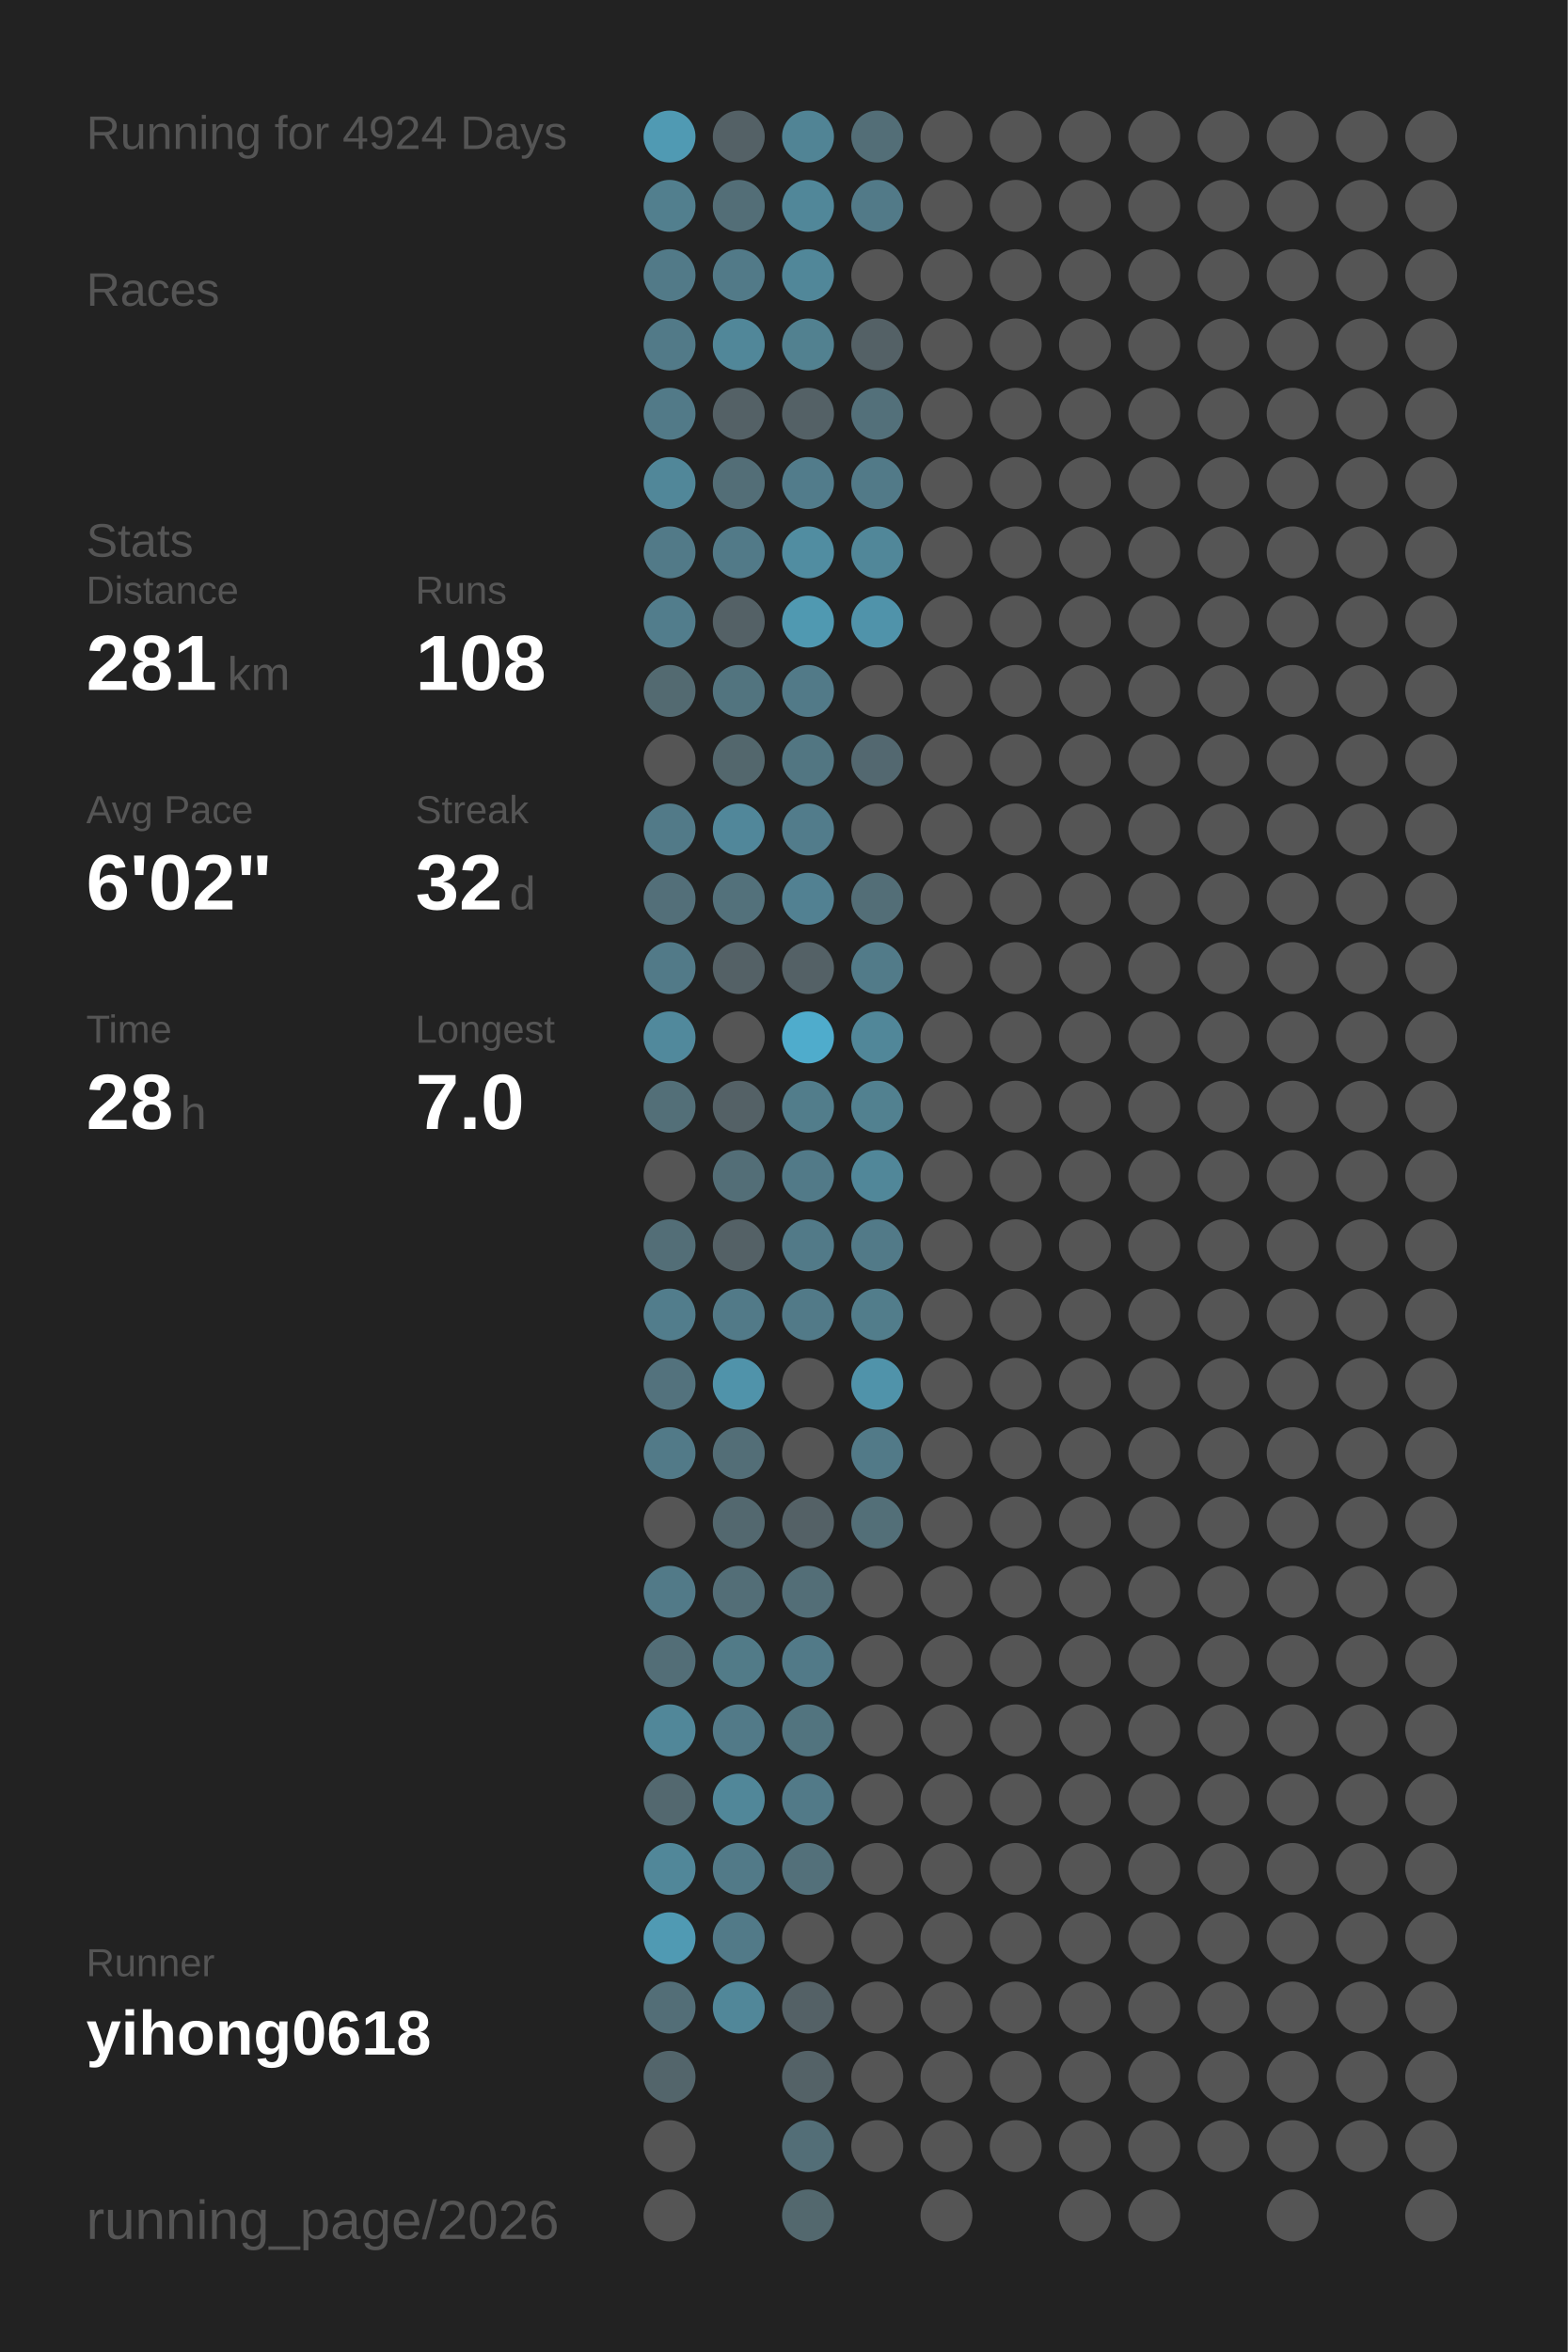
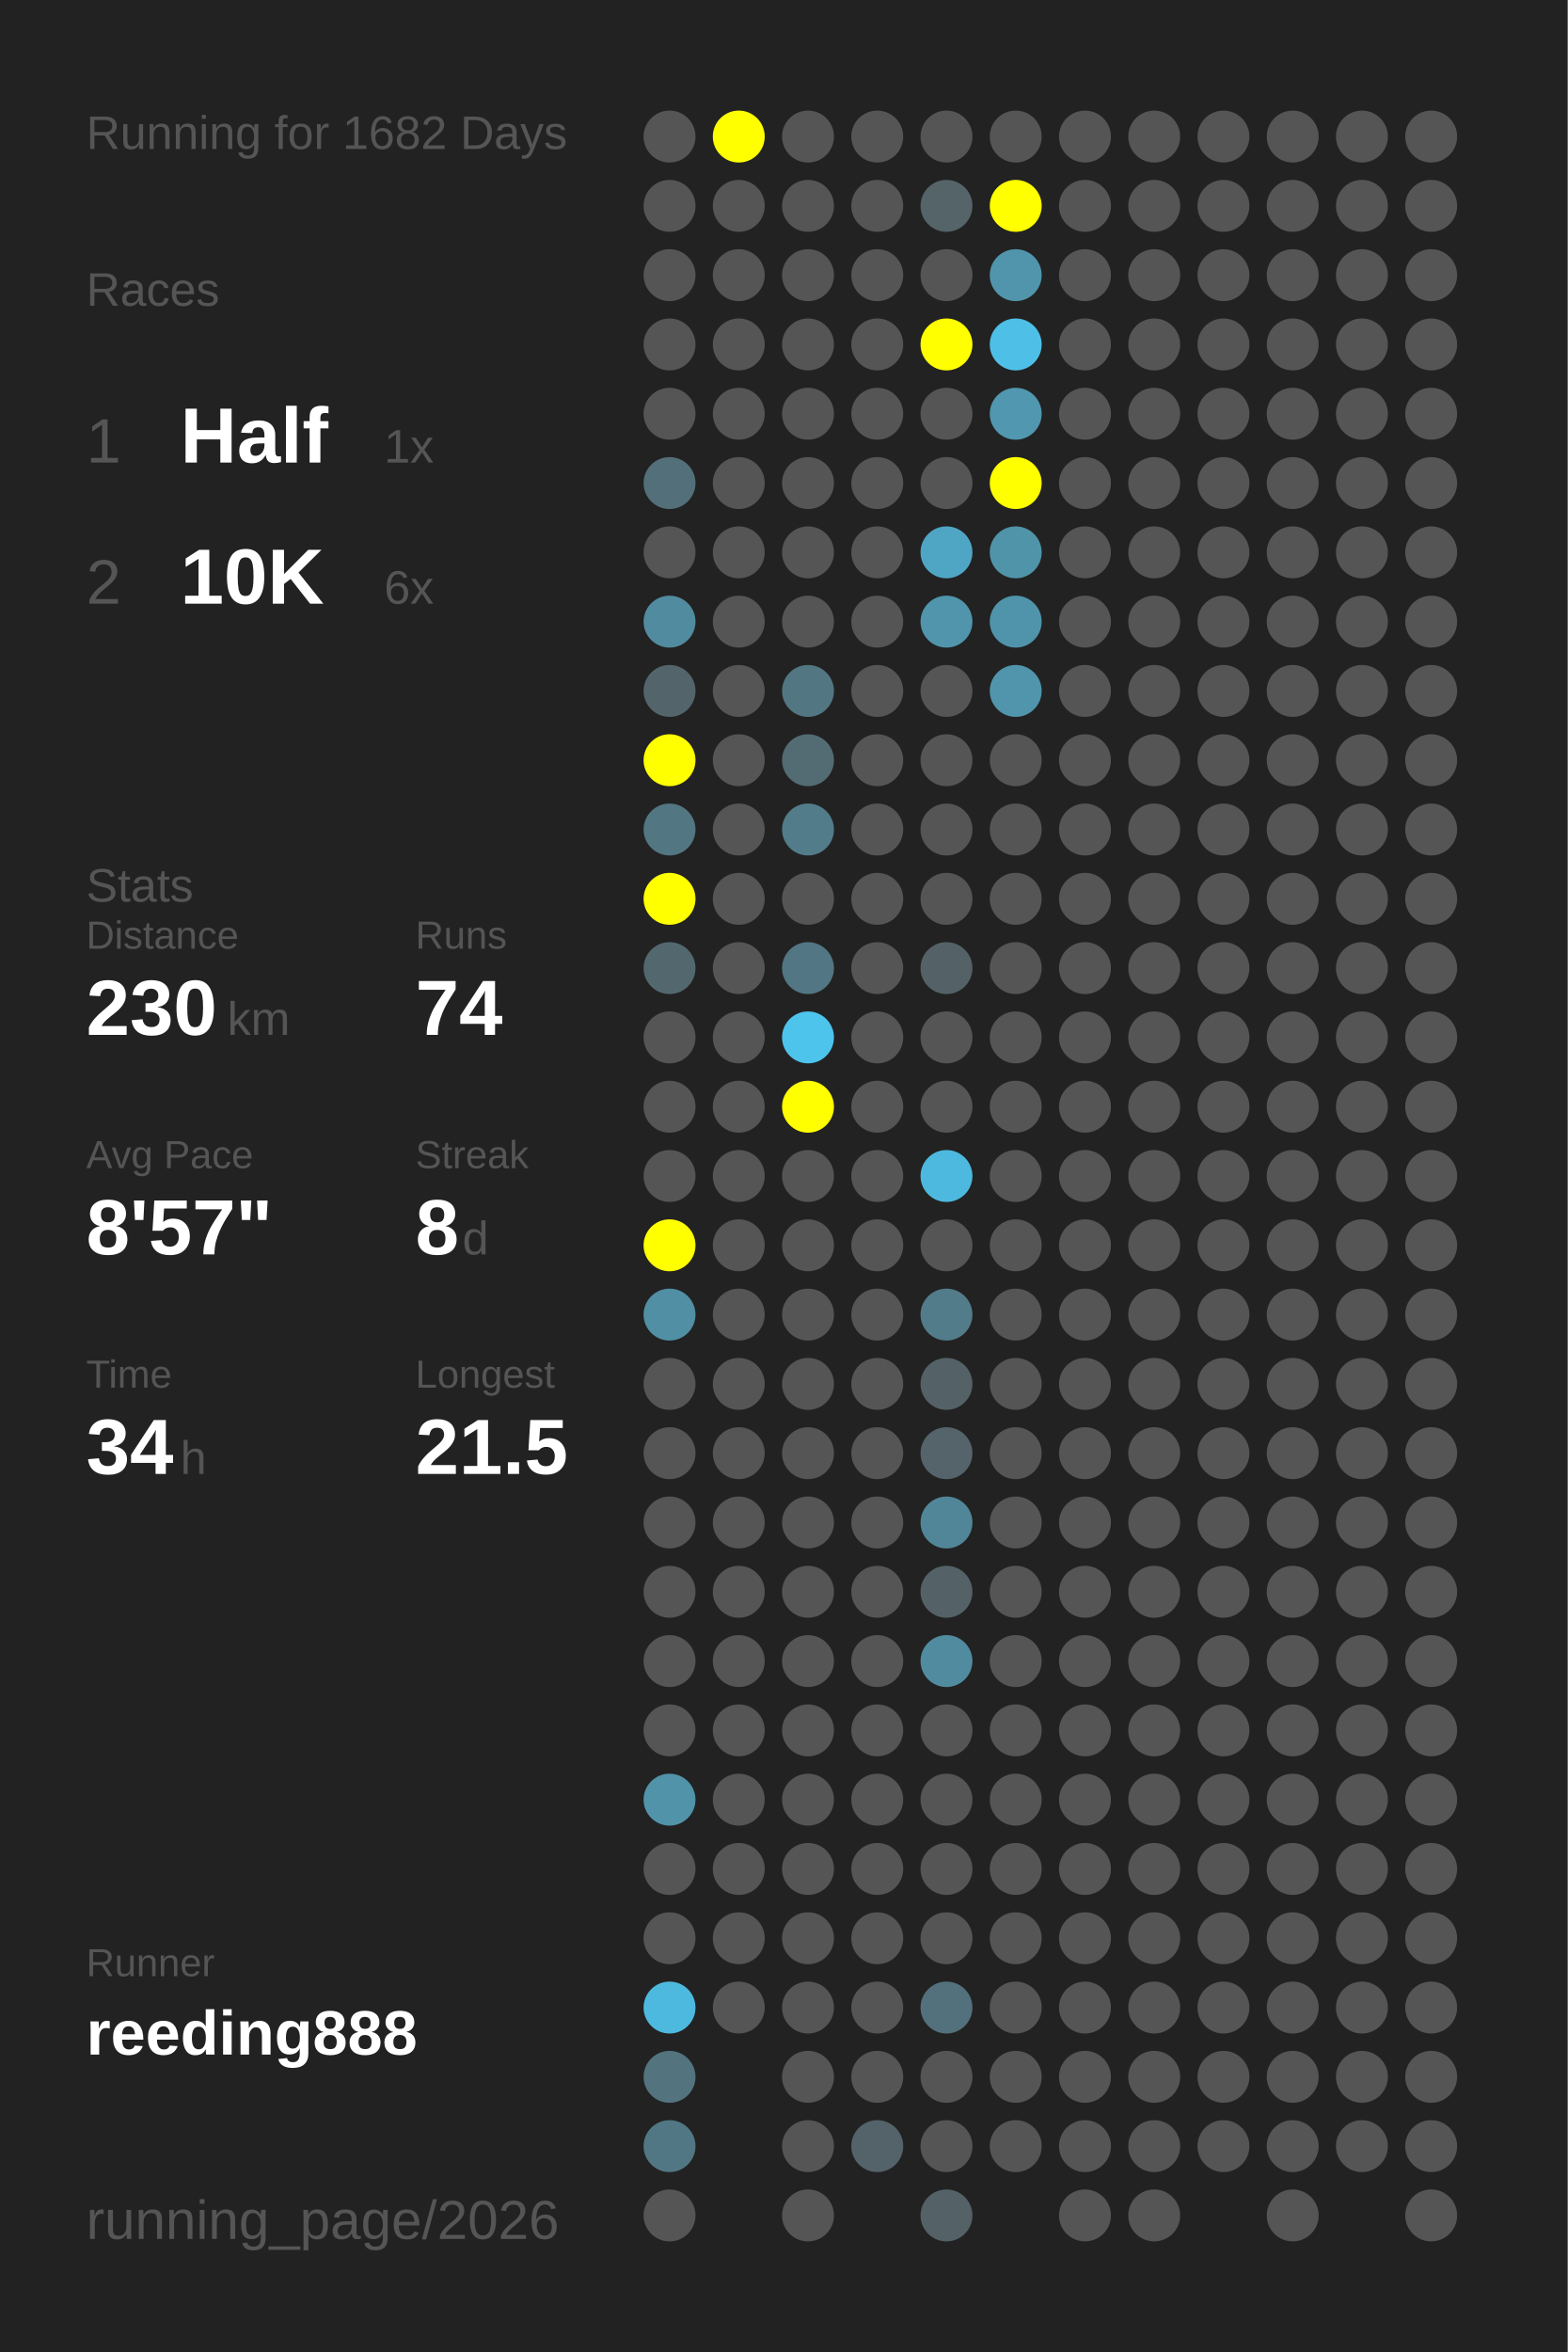
<svg xmlns="http://www.w3.org/2000/svg" baseProfile="full" height="300mm" version="1.1" viewBox="0,0,200,300" width="200mm">
  <defs />
  <rect fill="#222222" height="300" width="200" x="0" y="0" />
-   <text fill="#555555" style="font-size:6px; font-family:Arial;" x="11" y="19">Running for 4924 Days</text>
+   <text fill="#555555" style="font-size:6px; font-family:Arial;" x="11" y="19">Running for 1682 Days</text>
  <text fill="#555555" style="font-size:6px; font-family:Arial;" x="11" y="39">Races</text>
-   <text fill="#555555" style="font-size:6px; font-family:Arial;" x="11" y="71">Stats</text>
-   <text fill="#555555" style="font-size:5px; font-family:Arial;" x="11" y="77">Distance</text>
-   <text fill="#FFFFFF" style="font-size:10px; font-family:Arial; font-weight:bold;" x="11" y="88">281</text>
-   <text fill="#555555" style="font-size:6px; font-family:Arial;" x="29" y="88">km</text>
-   <text fill="#555555" style="font-size:5px; font-family:Arial;" x="53" y="77">Runs</text>
-   <text fill="#FFFFFF" style="font-size:10px; font-family:Arial; font-weight:bold;" x="53" y="88">108</text>
-   <text fill="#555555" style="font-size:5px; font-family:Arial;" x="11" y="105">Avg Pace</text>
-   <text fill="#FFFFFF" style="font-size:10px; font-family:Arial; font-weight:bold;" x="11" y="116">6'02"</text>
-   <text fill="#555555" style="font-size:5px; font-family:Arial;" x="53" y="105">Streak</text>
-   <text fill="#FFFFFF" style="font-size:10px; font-family:Arial; font-weight:bold;" x="53" y="116">32</text>
-   <text fill="#555555" style="font-size:6px; font-family:Arial;" x="65" y="116">d</text>
-   <text fill="#555555" style="font-size:5px; font-family:Arial;" x="11" y="133">Time</text>
-   <text fill="#FFFFFF" style="font-size:10px; font-family:Arial; font-weight:bold;" x="11" y="144">28</text>
-   <text fill="#555555" style="font-size:6px; font-family:Arial;" x="23" y="144">h</text>
-   <text fill="#555555" style="font-size:5px; font-family:Arial;" x="53" y="133">Longest</text>
-   <text fill="#FFFFFF" style="font-size:10px; font-family:Arial; font-weight:bold;" x="53" y="144">7.0</text>
+   <text fill="#555555" style="font-size:8px; font-family:Arial;" x="11" y="59">1</text>
+   <text fill="#FFFFFF" style="font-size:10px; font-family:Arial; font-weight:bold;" x="23" y="59">Half</text>
+   <text fill="#555555" style="font-size:6px; font-family:Arial;" x="49" y="59">1x</text>
+   <text fill="#555555" style="font-size:8px; font-family:Arial;" x="11" y="77">2</text>
+   <text fill="#FFFFFF" style="font-size:10px; font-family:Arial; font-weight:bold;" x="23" y="77">10K</text>
+   <text fill="#555555" style="font-size:6px; font-family:Arial;" x="49" y="77">6x</text>
+   <text fill="#555555" style="font-size:6px; font-family:Arial;" x="11" y="115">Stats</text>
+   <text fill="#555555" style="font-size:5px; font-family:Arial;" x="11" y="121">Distance</text>
+   <text fill="#FFFFFF" style="font-size:10px; font-family:Arial; font-weight:bold;" x="11" y="132">230</text>
+   <text fill="#555555" style="font-size:6px; font-family:Arial;" x="29" y="132">km</text>
+   <text fill="#555555" style="font-size:5px; font-family:Arial;" x="53" y="121">Runs</text>
+   <text fill="#FFFFFF" style="font-size:10px; font-family:Arial; font-weight:bold;" x="53" y="132">74</text>
+   <text fill="#555555" style="font-size:5px; font-family:Arial;" x="11" y="149">Avg Pace</text>
+   <text fill="#FFFFFF" style="font-size:10px; font-family:Arial; font-weight:bold;" x="11" y="160">8'57"</text>
+   <text fill="#555555" style="font-size:5px; font-family:Arial;" x="53" y="149">Streak</text>
+   <text fill="#FFFFFF" style="font-size:10px; font-family:Arial; font-weight:bold;" x="53" y="160">8</text>
+   <text fill="#555555" style="font-size:6px; font-family:Arial;" x="59" y="160">d</text>
+   <text fill="#555555" style="font-size:5px; font-family:Arial;" x="11" y="177">Time</text>
+   <text fill="#FFFFFF" style="font-size:10px; font-family:Arial; font-weight:bold;" x="11" y="188">34</text>
+   <text fill="#555555" style="font-size:6px; font-family:Arial;" x="23" y="188">h</text>
+   <text fill="#555555" style="font-size:5px; font-family:Arial;" x="53" y="177">Longest</text>
+   <text fill="#FFFFFF" style="font-size:10px; font-family:Arial; font-weight:bold;" x="53" y="188">21.5</text>
  <text fill="#555555" style="font-size:5px; font-family:Arial;" x="11" y="252.065">Runner</text>
-   <text fill="#FFFFFF" style="font-size:8px; font-family:Arial; font-weight:bold;" x="11" y="262.065">yihong0618</text>
+   <text fill="#FFFFFF" style="font-size:8px; font-family:Arial; font-weight:bold;" x="11" y="262.065">reeding888</text>
  <text fill="#555555" style="font-size:7px; font-family:Arial;" x="11" y="285.581">running_page/2026</text>
-   <circle cx="85.417" cy="17.419" fill="#509ab3" r="3.312" />
-   <circle cx="85.417" cy="26.258" fill="#527f8e" r="3.312" />
-   <circle cx="85.417" cy="35.097" fill="#527a88" r="3.312" />
-   <circle cx="85.417" cy="43.935" fill="#527a88" r="3.312" />
-   <circle cx="85.417" cy="52.774" fill="#527a88" r="3.312" />
-   <circle cx="85.417" cy="61.613" fill="#518799" r="3.312" />
-   <circle cx="85.417" cy="70.452" fill="#527a88" r="3.312" />
-   <circle cx="85.417" cy="79.29" fill="#527d8c" r="3.312" />
-   <circle cx="85.417" cy="88.129" fill="#536a71" r="3.312" />
-   <circle cx="85.417" cy="96.968" fill="#555555" r="3.312" />
-   <circle cx="85.417" cy="105.806" fill="#527a88" r="3.312" />
-   <circle cx="85.417" cy="114.645" fill="#536f79" r="3.312" />
-   <circle cx="85.417" cy="123.484" fill="#527a88" r="3.312" />
-   <circle cx="85.417" cy="132.323" fill="#51899c" r="3.312" />
-   <circle cx="85.417" cy="141.161" fill="#536f78" r="3.312" />
+   <circle cx="85.417" cy="17.419" fill="#555555" r="3.312" />
+   <circle cx="85.417" cy="26.258" fill="#555555" r="3.312" />
+   <circle cx="85.417" cy="35.097" fill="#555555" r="3.312" />
+   <circle cx="85.417" cy="43.935" fill="#555555" r="3.312" />
+   <circle cx="85.417" cy="52.774" fill="#555555" r="3.312" />
+   <circle cx="85.417" cy="61.613" fill="#536f79" r="3.312" />
+   <circle cx="85.417" cy="70.452" fill="#555555" r="3.312" />
+   <circle cx="85.417" cy="79.29" fill="#518b9f" r="3.312" />
+   <circle cx="85.417" cy="88.129" fill="#53656b" r="3.312" />
+   <circle cx="85.417" cy="96.968" fill="#FFFF00" r="3.312" />
+   <circle cx="85.417" cy="105.806" fill="#527682" r="3.312" />
+   <circle cx="85.417" cy="114.645" fill="#FFFF00" r="3.312" />
+   <circle cx="85.417" cy="123.484" fill="#53686e" r="3.312" />
+   <circle cx="85.417" cy="132.323" fill="#555555" r="3.312" />
+   <circle cx="85.417" cy="141.161" fill="#555555" r="3.312" />
  <circle cx="85.417" cy="150" fill="#555555" r="3.312" />
-   <circle cx="85.417" cy="158.839" fill="#536e77" r="3.312" />
-   <circle cx="85.417" cy="167.677" fill="#527d8c" r="3.312" />
-   <circle cx="85.417" cy="176.516" fill="#53727d" r="3.312" />
-   <circle cx="85.417" cy="185.355" fill="#527a88" r="3.312" />
+   <circle cx="85.417" cy="158.839" fill="#FFFF00" r="3.312" />
+   <circle cx="85.417" cy="167.677" fill="#518fa4" r="3.312" />
+   <circle cx="85.417" cy="176.516" fill="#555555" r="3.312" />
+   <circle cx="85.417" cy="185.355" fill="#555555" r="3.312" />
  <circle cx="85.417" cy="194.194" fill="#555555" r="3.312" />
-   <circle cx="85.417" cy="203.032" fill="#527a88" r="3.312" />
-   <circle cx="85.417" cy="211.871" fill="#536e77" r="3.312" />
-   <circle cx="85.417" cy="220.71" fill="#518799" r="3.312" />
-   <circle cx="85.417" cy="229.548" fill="#53686f" r="3.312" />
-   <circle cx="85.417" cy="238.387" fill="#518799" r="3.312" />
-   <circle cx="85.417" cy="247.226" fill="#509ab3" r="3.312" />
-   <circle cx="85.417" cy="256.065" fill="#536e77" r="3.312" />
-   <circle cx="85.417" cy="264.903" fill="#53656b" r="3.312" />
-   <circle cx="85.417" cy="273.742" fill="#555555" r="3.312" />
+   <circle cx="85.417" cy="203.032" fill="#555555" r="3.312" />
+   <circle cx="85.417" cy="211.871" fill="#555555" r="3.312" />
+   <circle cx="85.417" cy="220.71" fill="#555555" r="3.312" />
+   <circle cx="85.417" cy="229.548" fill="#5193a9" r="3.312" />
+   <circle cx="85.417" cy="238.387" fill="#555555" r="3.312" />
+   <circle cx="85.417" cy="247.226" fill="#555555" r="3.312" />
+   <circle cx="85.417" cy="256.065" fill="#4eb9de" r="3.312" />
+   <circle cx="85.417" cy="264.903" fill="#53737e" r="3.312" />
+   <circle cx="85.417" cy="273.742" fill="#527784" r="3.312" />
  <circle cx="85.417" cy="282.581" fill="#555555" r="3.312" />
-   <circle cx="94.25" cy="17.419" fill="#546166" r="3.312" />
-   <circle cx="94.25" cy="26.258" fill="#536e77" r="3.312" />
-   <circle cx="94.25" cy="35.097" fill="#527a88" r="3.312" />
-   <circle cx="94.25" cy="43.935" fill="#518799" r="3.312" />
-   <circle cx="94.25" cy="52.774" fill="#546166" r="3.312" />
-   <circle cx="94.25" cy="61.613" fill="#536e77" r="3.312" />
-   <circle cx="94.25" cy="70.452" fill="#527a88" r="3.312" />
-   <circle cx="94.25" cy="79.29" fill="#546166" r="3.312" />
-   <circle cx="94.25" cy="88.129" fill="#52747f" r="3.312" />
-   <circle cx="94.25" cy="96.968" fill="#53676d" r="3.312" />
-   <circle cx="94.25" cy="105.806" fill="#51879a" r="3.312" />
-   <circle cx="94.25" cy="114.645" fill="#53717b" r="3.312" />
-   <circle cx="94.25" cy="123.484" fill="#546166" r="3.312" />
+   <circle cx="94.25" cy="17.419" fill="#FFFF00" r="3.312" />
+   <circle cx="94.25" cy="26.258" fill="#555555" r="3.312" />
+   <circle cx="94.25" cy="35.097" fill="#555555" r="3.312" />
+   <circle cx="94.25" cy="43.935" fill="#555555" r="3.312" />
+   <circle cx="94.25" cy="52.774" fill="#555555" r="3.312" />
+   <circle cx="94.25" cy="61.613" fill="#555555" r="3.312" />
+   <circle cx="94.25" cy="70.452" fill="#555555" r="3.312" />
+   <circle cx="94.25" cy="79.29" fill="#555555" r="3.312" />
+   <circle cx="94.25" cy="88.129" fill="#555555" r="3.312" />
+   <circle cx="94.25" cy="96.968" fill="#555555" r="3.312" />
+   <circle cx="94.25" cy="105.806" fill="#555555" r="3.312" />
+   <circle cx="94.25" cy="114.645" fill="#555555" r="3.312" />
+   <circle cx="94.25" cy="123.484" fill="#555555" r="3.312" />
  <circle cx="94.25" cy="132.323" fill="#555555" r="3.312" />
-   <circle cx="94.25" cy="141.161" fill="#546166" r="3.312" />
-   <circle cx="94.25" cy="150" fill="#536e77" r="3.312" />
-   <circle cx="94.25" cy="158.839" fill="#546166" r="3.312" />
-   <circle cx="94.25" cy="167.677" fill="#527a88" r="3.312" />
-   <circle cx="94.25" cy="176.516" fill="#5093aa" r="3.312" />
-   <circle cx="94.25" cy="185.355" fill="#536e77" r="3.312" />
-   <circle cx="94.25" cy="194.194" fill="#53686f" r="3.312" />
-   <circle cx="94.25" cy="203.032" fill="#536e77" r="3.312" />
-   <circle cx="94.25" cy="211.871" fill="#527b88" r="3.312" />
-   <circle cx="94.25" cy="220.71" fill="#527a88" r="3.312" />
-   <circle cx="94.25" cy="229.548" fill="#518799" r="3.312" />
-   <circle cx="94.25" cy="238.387" fill="#527a88" r="3.312" />
-   <circle cx="94.25" cy="247.226" fill="#527a88" r="3.312" />
-   <circle cx="94.25" cy="256.065" fill="#518799" r="3.312" />
-   <circle cx="103.083" cy="17.419" fill="#518495" r="3.312" />
-   <circle cx="103.083" cy="26.258" fill="#518799" r="3.312" />
-   <circle cx="103.083" cy="35.097" fill="#518799" r="3.312" />
-   <circle cx="103.083" cy="43.935" fill="#528190" r="3.312" />
-   <circle cx="103.083" cy="52.774" fill="#546166" r="3.312" />
-   <circle cx="103.083" cy="61.613" fill="#527c8b" r="3.312" />
-   <circle cx="103.083" cy="70.452" fill="#518da1" r="3.312" />
-   <circle cx="103.083" cy="79.29" fill="#5099b1" r="3.312" />
-   <circle cx="103.083" cy="88.129" fill="#527a88" r="3.312" />
-   <circle cx="103.083" cy="96.968" fill="#527682" r="3.312" />
-   <circle cx="103.083" cy="105.806" fill="#527c8b" r="3.312" />
-   <circle cx="103.083" cy="114.645" fill="#528192" r="3.312" />
-   <circle cx="103.083" cy="123.484" fill="#546166" r="3.312" />
-   <circle cx="103.083" cy="132.323" fill="#4faccc" r="3.312" />
-   <circle cx="103.083" cy="141.161" fill="#527d8b" r="3.312" />
-   <circle cx="103.083" cy="150" fill="#527a88" r="3.312" />
-   <circle cx="103.083" cy="158.839" fill="#527a88" r="3.312" />
-   <circle cx="103.083" cy="167.677" fill="#527a88" r="3.312" />
+   <circle cx="94.25" cy="141.161" fill="#555555" r="3.312" />
+   <circle cx="94.25" cy="150" fill="#555555" r="3.312" />
+   <circle cx="94.25" cy="158.839" fill="#555555" r="3.312" />
+   <circle cx="94.25" cy="167.677" fill="#555555" r="3.312" />
+   <circle cx="94.25" cy="176.516" fill="#555555" r="3.312" />
+   <circle cx="94.25" cy="185.355" fill="#555555" r="3.312" />
+   <circle cx="94.25" cy="194.194" fill="#555555" r="3.312" />
+   <circle cx="94.25" cy="203.032" fill="#555555" r="3.312" />
+   <circle cx="94.25" cy="211.871" fill="#555555" r="3.312" />
+   <circle cx="94.25" cy="220.71" fill="#555555" r="3.312" />
+   <circle cx="94.25" cy="229.548" fill="#555555" r="3.312" />
+   <circle cx="94.25" cy="238.387" fill="#555555" r="3.312" />
+   <circle cx="94.25" cy="247.226" fill="#555555" r="3.312" />
+   <circle cx="94.25" cy="256.065" fill="#555555" r="3.312" />
+   <circle cx="103.083" cy="17.419" fill="#555555" r="3.312" />
+   <circle cx="103.083" cy="26.258" fill="#555555" r="3.312" />
+   <circle cx="103.083" cy="35.097" fill="#555555" r="3.312" />
+   <circle cx="103.083" cy="43.935" fill="#555555" r="3.312" />
+   <circle cx="103.083" cy="52.774" fill="#555555" r="3.312" />
+   <circle cx="103.083" cy="61.613" fill="#555555" r="3.312" />
+   <circle cx="103.083" cy="70.452" fill="#555555" r="3.312" />
+   <circle cx="103.083" cy="79.29" fill="#555555" r="3.312" />
+   <circle cx="103.083" cy="88.129" fill="#527682" r="3.312" />
+   <circle cx="103.083" cy="96.968" fill="#536c74" r="3.312" />
+   <circle cx="103.083" cy="105.806" fill="#527c8a" r="3.312" />
+   <circle cx="103.083" cy="114.645" fill="#555555" r="3.312" />
+   <circle cx="103.083" cy="123.484" fill="#527683" r="3.312" />
+   <circle cx="103.083" cy="132.323" fill="#4dc4ec" r="3.312" />
+   <circle cx="103.083" cy="141.161" fill="#FFFF00" r="3.312" />
+   <circle cx="103.083" cy="150" fill="#555555" r="3.312" />
+   <circle cx="103.083" cy="158.839" fill="#555555" r="3.312" />
+   <circle cx="103.083" cy="167.677" fill="#555555" r="3.312" />
  <circle cx="103.083" cy="176.516" fill="#555555" r="3.312" />
  <circle cx="103.083" cy="185.355" fill="#555555" r="3.312" />
-   <circle cx="103.083" cy="194.194" fill="#546166" r="3.312" />
-   <circle cx="103.083" cy="203.032" fill="#536e77" r="3.312" />
-   <circle cx="103.083" cy="211.871" fill="#527a88" r="3.312" />
-   <circle cx="103.083" cy="220.71" fill="#52747f" r="3.312" />
-   <circle cx="103.083" cy="229.548" fill="#527a88" r="3.312" />
-   <circle cx="103.083" cy="238.387" fill="#53707a" r="3.312" />
+   <circle cx="103.083" cy="194.194" fill="#555555" r="3.312" />
+   <circle cx="103.083" cy="203.032" fill="#555555" r="3.312" />
+   <circle cx="103.083" cy="211.871" fill="#555555" r="3.312" />
+   <circle cx="103.083" cy="220.71" fill="#555555" r="3.312" />
+   <circle cx="103.083" cy="229.548" fill="#555555" r="3.312" />
+   <circle cx="103.083" cy="238.387" fill="#555555" r="3.312" />
  <circle cx="103.083" cy="247.226" fill="#555555" r="3.312" />
-   <circle cx="103.083" cy="256.065" fill="#546166" r="3.312" />
-   <circle cx="103.083" cy="264.903" fill="#546267" r="3.312" />
-   <circle cx="103.083" cy="273.742" fill="#536e77" r="3.312" />
-   <circle cx="103.083" cy="282.581" fill="#53686e" r="3.312" />
-   <circle cx="111.917" cy="17.419" fill="#536e77" r="3.312" />
-   <circle cx="111.917" cy="26.258" fill="#527a88" r="3.312" />
+   <circle cx="103.083" cy="256.065" fill="#555555" r="3.312" />
+   <circle cx="103.083" cy="264.903" fill="#555555" r="3.312" />
+   <circle cx="103.083" cy="273.742" fill="#555555" r="3.312" />
+   <circle cx="103.083" cy="282.581" fill="#555555" r="3.312" />
+   <circle cx="111.917" cy="17.419" fill="#555555" r="3.312" />
+   <circle cx="111.917" cy="26.258" fill="#555555" r="3.312" />
  <circle cx="111.917" cy="35.097" fill="#555555" r="3.312" />
-   <circle cx="111.917" cy="43.935" fill="#546166" r="3.312" />
-   <circle cx="111.917" cy="52.774" fill="#53707a" r="3.312" />
-   <circle cx="111.917" cy="61.613" fill="#527a88" r="3.312" />
-   <circle cx="111.917" cy="70.452" fill="#518799" r="3.312" />
-   <circle cx="111.917" cy="79.29" fill="#5093aa" r="3.312" />
+   <circle cx="111.917" cy="43.935" fill="#555555" r="3.312" />
+   <circle cx="111.917" cy="52.774" fill="#555555" r="3.312" />
+   <circle cx="111.917" cy="61.613" fill="#555555" r="3.312" />
+   <circle cx="111.917" cy="70.452" fill="#555555" r="3.312" />
+   <circle cx="111.917" cy="79.29" fill="#555555" r="3.312" />
  <circle cx="111.917" cy="88.129" fill="#555555" r="3.312" />
-   <circle cx="111.917" cy="96.968" fill="#536870" r="3.312" />
+   <circle cx="111.917" cy="96.968" fill="#555555" r="3.312" />
  <circle cx="111.917" cy="105.806" fill="#555555" r="3.312" />
-   <circle cx="111.917" cy="114.645" fill="#536e77" r="3.312" />
-   <circle cx="111.917" cy="123.484" fill="#527b89" r="3.312" />
-   <circle cx="111.917" cy="132.323" fill="#518799" r="3.312" />
-   <circle cx="111.917" cy="141.161" fill="#528190" r="3.312" />
-   <circle cx="111.917" cy="150" fill="#518799" r="3.312" />
-   <circle cx="111.917" cy="158.839" fill="#527a88" r="3.312" />
-   <circle cx="111.917" cy="167.677" fill="#527d8b" r="3.312" />
-   <circle cx="111.917" cy="176.516" fill="#5093aa" r="3.312" />
-   <circle cx="111.917" cy="185.355" fill="#527a88" r="3.312" />
-   <circle cx="111.917" cy="194.194" fill="#536f78" r="3.312" />
+   <circle cx="111.917" cy="114.645" fill="#555555" r="3.312" />
+   <circle cx="111.917" cy="123.484" fill="#555555" r="3.312" />
+   <circle cx="111.917" cy="132.323" fill="#555555" r="3.312" />
+   <circle cx="111.917" cy="141.161" fill="#555555" r="3.312" />
+   <circle cx="111.917" cy="150" fill="#555555" r="3.312" />
+   <circle cx="111.917" cy="158.839" fill="#555555" r="3.312" />
+   <circle cx="111.917" cy="167.677" fill="#555555" r="3.312" />
+   <circle cx="111.917" cy="176.516" fill="#555555" r="3.312" />
+   <circle cx="111.917" cy="185.355" fill="#555555" r="3.312" />
+   <circle cx="111.917" cy="194.194" fill="#555555" r="3.312" />
  <circle cx="111.917" cy="203.032" fill="#555555" r="3.312" />
  <circle cx="111.917" cy="211.871" fill="#555555" r="3.312" />
  <circle cx="111.917" cy="220.71" fill="#555555" r="3.312" />
  <circle cx="111.917" cy="229.548" fill="#555555" r="3.312" />
  <circle cx="111.917" cy="238.387" fill="#555555" r="3.312" />
  <circle cx="111.917" cy="247.226" fill="#555555" r="3.312" />
  <circle cx="111.917" cy="256.065" fill="#555555" r="3.312" />
  <circle cx="111.917" cy="264.903" fill="#555555" r="3.312" />
-   <circle cx="111.917" cy="273.742" fill="#555555" r="3.312" />
+   <circle cx="111.917" cy="273.742" fill="#546369" r="3.312" />
  <circle cx="120.75" cy="17.419" fill="#555555" r="3.312" />
-   <circle cx="120.75" cy="26.258" fill="#555555" r="3.312" />
+   <circle cx="120.75" cy="26.258" fill="#546469" r="3.312" />
  <circle cx="120.75" cy="35.097" fill="#555555" r="3.312" />
-   <circle cx="120.75" cy="43.935" fill="#555555" r="3.312" />
+   <circle cx="120.75" cy="43.935" fill="#FFFF00" r="3.312" />
  <circle cx="120.75" cy="52.774" fill="#555555" r="3.312" />
  <circle cx="120.75" cy="61.613" fill="#555555" r="3.312" />
-   <circle cx="120.75" cy="70.452" fill="#555555" r="3.312" />
-   <circle cx="120.75" cy="79.29" fill="#555555" r="3.312" />
+   <circle cx="120.75" cy="70.452" fill="#4fa6c4" r="3.312" />
+   <circle cx="120.75" cy="79.29" fill="#5095ac" r="3.312" />
  <circle cx="120.75" cy="88.129" fill="#555555" r="3.312" />
  <circle cx="120.75" cy="96.968" fill="#555555" r="3.312" />
  <circle cx="120.75" cy="105.806" fill="#555555" r="3.312" />
  <circle cx="120.75" cy="114.645" fill="#555555" r="3.312" />
-   <circle cx="120.75" cy="123.484" fill="#555555" r="3.312" />
+   <circle cx="120.75" cy="123.484" fill="#546267" r="3.312" />
  <circle cx="120.75" cy="132.323" fill="#555555" r="3.312" />
  <circle cx="120.75" cy="141.161" fill="#555555" r="3.312" />
-   <circle cx="120.75" cy="150" fill="#555555" r="3.312" />
+   <circle cx="120.75" cy="150" fill="#4eb9de" r="3.312" />
  <circle cx="120.75" cy="158.839" fill="#555555" r="3.312" />
-   <circle cx="120.75" cy="167.677" fill="#555555" r="3.312" />
-   <circle cx="120.75" cy="176.516" fill="#555555" r="3.312" />
-   <circle cx="120.75" cy="185.355" fill="#555555" r="3.312" />
-   <circle cx="120.75" cy="194.194" fill="#555555" r="3.312" />
-   <circle cx="120.75" cy="203.032" fill="#555555" r="3.312" />
-   <circle cx="120.75" cy="211.871" fill="#555555" r="3.312" />
+   <circle cx="120.75" cy="167.677" fill="#527c8a" r="3.312" />
+   <circle cx="120.75" cy="176.516" fill="#546166" r="3.312" />
+   <circle cx="120.75" cy="185.355" fill="#54646a" r="3.312" />
+   <circle cx="120.75" cy="194.194" fill="#518698" r="3.312" />
+   <circle cx="120.75" cy="203.032" fill="#546267" r="3.312" />
+   <circle cx="120.75" cy="211.871" fill="#518b9f" r="3.312" />
  <circle cx="120.75" cy="220.71" fill="#555555" r="3.312" />
  <circle cx="120.75" cy="229.548" fill="#555555" r="3.312" />
  <circle cx="120.75" cy="238.387" fill="#555555" r="3.312" />
  <circle cx="120.75" cy="247.226" fill="#555555" r="3.312" />
-   <circle cx="120.75" cy="256.065" fill="#555555" r="3.312" />
+   <circle cx="120.75" cy="256.065" fill="#53717c" r="3.312" />
  <circle cx="120.75" cy="264.903" fill="#555555" r="3.312" />
  <circle cx="120.75" cy="273.742" fill="#555555" r="3.312" />
-   <circle cx="120.75" cy="282.581" fill="#555555" r="3.312" />
+   <circle cx="120.75" cy="282.581" fill="#546166" r="3.312" />
  <circle cx="129.583" cy="17.419" fill="#555555" r="3.312" />
-   <circle cx="129.583" cy="26.258" fill="#555555" r="3.312" />
-   <circle cx="129.583" cy="35.097" fill="#555555" r="3.312" />
-   <circle cx="129.583" cy="43.935" fill="#555555" r="3.312" />
-   <circle cx="129.583" cy="52.774" fill="#555555" r="3.312" />
-   <circle cx="129.583" cy="61.613" fill="#555555" r="3.312" />
-   <circle cx="129.583" cy="70.452" fill="#555555" r="3.312" />
-   <circle cx="129.583" cy="79.29" fill="#555555" r="3.312" />
-   <circle cx="129.583" cy="88.129" fill="#555555" r="3.312" />
+   <circle cx="129.583" cy="26.258" fill="#FFFF00" r="3.312" />
+   <circle cx="129.583" cy="35.097" fill="#5095ac" r="3.312" />
+   <circle cx="129.583" cy="43.935" fill="#4ec0e7" r="3.312" />
+   <circle cx="129.583" cy="52.774" fill="#5097af" r="3.312" />
+   <circle cx="129.583" cy="61.613" fill="#FFFF00" r="3.312" />
+   <circle cx="129.583" cy="70.452" fill="#5094aa" r="3.312" />
+   <circle cx="129.583" cy="79.29" fill="#5094ab" r="3.312" />
+   <circle cx="129.583" cy="88.129" fill="#5095ac" r="3.312" />
  <circle cx="129.583" cy="96.968" fill="#555555" r="3.312" />
  <circle cx="129.583" cy="105.806" fill="#555555" r="3.312" />
  <circle cx="129.583" cy="114.645" fill="#555555" r="3.312" />
  <circle cx="129.583" cy="123.484" fill="#555555" r="3.312" />
  <circle cx="129.583" cy="132.323" fill="#555555" r="3.312" />
  <circle cx="129.583" cy="141.161" fill="#555555" r="3.312" />
  <circle cx="129.583" cy="150" fill="#555555" r="3.312" />
  <circle cx="129.583" cy="158.839" fill="#555555" r="3.312" />
  <circle cx="129.583" cy="167.677" fill="#555555" r="3.312" />
  <circle cx="129.583" cy="176.516" fill="#555555" r="3.312" />
  <circle cx="129.583" cy="185.355" fill="#555555" r="3.312" />
  <circle cx="129.583" cy="194.194" fill="#555555" r="3.312" />
  <circle cx="129.583" cy="203.032" fill="#555555" r="3.312" />
  <circle cx="129.583" cy="211.871" fill="#555555" r="3.312" />
  <circle cx="129.583" cy="220.71" fill="#555555" r="3.312" />
  <circle cx="129.583" cy="229.548" fill="#555555" r="3.312" />
  <circle cx="129.583" cy="238.387" fill="#555555" r="3.312" />
  <circle cx="129.583" cy="247.226" fill="#555555" r="3.312" />
  <circle cx="129.583" cy="256.065" fill="#555555" r="3.312" />
  <circle cx="129.583" cy="264.903" fill="#555555" r="3.312" />
  <circle cx="129.583" cy="273.742" fill="#555555" r="3.312" />
  <circle cx="138.417" cy="17.419" fill="#555555" r="3.312" />
  <circle cx="138.417" cy="26.258" fill="#555555" r="3.312" />
  <circle cx="138.417" cy="35.097" fill="#555555" r="3.312" />
  <circle cx="138.417" cy="43.935" fill="#555555" r="3.312" />
  <circle cx="138.417" cy="52.774" fill="#555555" r="3.312" />
  <circle cx="138.417" cy="61.613" fill="#555555" r="3.312" />
  <circle cx="138.417" cy="70.452" fill="#555555" r="3.312" />
  <circle cx="138.417" cy="79.29" fill="#555555" r="3.312" />
  <circle cx="138.417" cy="88.129" fill="#555555" r="3.312" />
  <circle cx="138.417" cy="96.968" fill="#555555" r="3.312" />
  <circle cx="138.417" cy="105.806" fill="#555555" r="3.312" />
  <circle cx="138.417" cy="114.645" fill="#555555" r="3.312" />
  <circle cx="138.417" cy="123.484" fill="#555555" r="3.312" />
  <circle cx="138.417" cy="132.323" fill="#555555" r="3.312" />
  <circle cx="138.417" cy="141.161" fill="#555555" r="3.312" />
  <circle cx="138.417" cy="150" fill="#555555" r="3.312" />
  <circle cx="138.417" cy="158.839" fill="#555555" r="3.312" />
  <circle cx="138.417" cy="167.677" fill="#555555" r="3.312" />
  <circle cx="138.417" cy="176.516" fill="#555555" r="3.312" />
  <circle cx="138.417" cy="185.355" fill="#555555" r="3.312" />
  <circle cx="138.417" cy="194.194" fill="#555555" r="3.312" />
  <circle cx="138.417" cy="203.032" fill="#555555" r="3.312" />
  <circle cx="138.417" cy="211.871" fill="#555555" r="3.312" />
  <circle cx="138.417" cy="220.71" fill="#555555" r="3.312" />
  <circle cx="138.417" cy="229.548" fill="#555555" r="3.312" />
  <circle cx="138.417" cy="238.387" fill="#555555" r="3.312" />
  <circle cx="138.417" cy="247.226" fill="#555555" r="3.312" />
  <circle cx="138.417" cy="256.065" fill="#555555" r="3.312" />
  <circle cx="138.417" cy="264.903" fill="#555555" r="3.312" />
  <circle cx="138.417" cy="273.742" fill="#555555" r="3.312" />
  <circle cx="138.417" cy="282.581" fill="#555555" r="3.312" />
  <circle cx="147.25" cy="17.419" fill="#555555" r="3.312" />
  <circle cx="147.25" cy="26.258" fill="#555555" r="3.312" />
  <circle cx="147.25" cy="35.097" fill="#555555" r="3.312" />
  <circle cx="147.25" cy="43.935" fill="#555555" r="3.312" />
  <circle cx="147.25" cy="52.774" fill="#555555" r="3.312" />
  <circle cx="147.25" cy="61.613" fill="#555555" r="3.312" />
  <circle cx="147.25" cy="70.452" fill="#555555" r="3.312" />
  <circle cx="147.25" cy="79.29" fill="#555555" r="3.312" />
  <circle cx="147.25" cy="88.129" fill="#555555" r="3.312" />
  <circle cx="147.25" cy="96.968" fill="#555555" r="3.312" />
  <circle cx="147.25" cy="105.806" fill="#555555" r="3.312" />
  <circle cx="147.25" cy="114.645" fill="#555555" r="3.312" />
  <circle cx="147.25" cy="123.484" fill="#555555" r="3.312" />
  <circle cx="147.25" cy="132.323" fill="#555555" r="3.312" />
  <circle cx="147.25" cy="141.161" fill="#555555" r="3.312" />
  <circle cx="147.25" cy="150" fill="#555555" r="3.312" />
  <circle cx="147.25" cy="158.839" fill="#555555" r="3.312" />
  <circle cx="147.25" cy="167.677" fill="#555555" r="3.312" />
  <circle cx="147.25" cy="176.516" fill="#555555" r="3.312" />
  <circle cx="147.25" cy="185.355" fill="#555555" r="3.312" />
  <circle cx="147.25" cy="194.194" fill="#555555" r="3.312" />
  <circle cx="147.25" cy="203.032" fill="#555555" r="3.312" />
  <circle cx="147.25" cy="211.871" fill="#555555" r="3.312" />
  <circle cx="147.25" cy="220.71" fill="#555555" r="3.312" />
  <circle cx="147.25" cy="229.548" fill="#555555" r="3.312" />
  <circle cx="147.25" cy="238.387" fill="#555555" r="3.312" />
  <circle cx="147.25" cy="247.226" fill="#555555" r="3.312" />
  <circle cx="147.25" cy="256.065" fill="#555555" r="3.312" />
  <circle cx="147.25" cy="264.903" fill="#555555" r="3.312" />
  <circle cx="147.25" cy="273.742" fill="#555555" r="3.312" />
  <circle cx="147.25" cy="282.581" fill="#555555" r="3.312" />
  <circle cx="156.083" cy="17.419" fill="#555555" r="3.312" />
  <circle cx="156.083" cy="26.258" fill="#555555" r="3.312" />
  <circle cx="156.083" cy="35.097" fill="#555555" r="3.312" />
  <circle cx="156.083" cy="43.935" fill="#555555" r="3.312" />
  <circle cx="156.083" cy="52.774" fill="#555555" r="3.312" />
  <circle cx="156.083" cy="61.613" fill="#555555" r="3.312" />
  <circle cx="156.083" cy="70.452" fill="#555555" r="3.312" />
  <circle cx="156.083" cy="79.29" fill="#555555" r="3.312" />
  <circle cx="156.083" cy="88.129" fill="#555555" r="3.312" />
  <circle cx="156.083" cy="96.968" fill="#555555" r="3.312" />
  <circle cx="156.083" cy="105.806" fill="#555555" r="3.312" />
  <circle cx="156.083" cy="114.645" fill="#555555" r="3.312" />
  <circle cx="156.083" cy="123.484" fill="#555555" r="3.312" />
  <circle cx="156.083" cy="132.323" fill="#555555" r="3.312" />
  <circle cx="156.083" cy="141.161" fill="#555555" r="3.312" />
  <circle cx="156.083" cy="150" fill="#555555" r="3.312" />
  <circle cx="156.083" cy="158.839" fill="#555555" r="3.312" />
  <circle cx="156.083" cy="167.677" fill="#555555" r="3.312" />
  <circle cx="156.083" cy="176.516" fill="#555555" r="3.312" />
  <circle cx="156.083" cy="185.355" fill="#555555" r="3.312" />
  <circle cx="156.083" cy="194.194" fill="#555555" r="3.312" />
  <circle cx="156.083" cy="203.032" fill="#555555" r="3.312" />
  <circle cx="156.083" cy="211.871" fill="#555555" r="3.312" />
  <circle cx="156.083" cy="220.71" fill="#555555" r="3.312" />
  <circle cx="156.083" cy="229.548" fill="#555555" r="3.312" />
  <circle cx="156.083" cy="238.387" fill="#555555" r="3.312" />
  <circle cx="156.083" cy="247.226" fill="#555555" r="3.312" />
  <circle cx="156.083" cy="256.065" fill="#555555" r="3.312" />
  <circle cx="156.083" cy="264.903" fill="#555555" r="3.312" />
  <circle cx="156.083" cy="273.742" fill="#555555" r="3.312" />
  <circle cx="164.917" cy="17.419" fill="#555555" r="3.312" />
  <circle cx="164.917" cy="26.258" fill="#555555" r="3.312" />
  <circle cx="164.917" cy="35.097" fill="#555555" r="3.312" />
  <circle cx="164.917" cy="43.935" fill="#555555" r="3.312" />
  <circle cx="164.917" cy="52.774" fill="#555555" r="3.312" />
  <circle cx="164.917" cy="61.613" fill="#555555" r="3.312" />
  <circle cx="164.917" cy="70.452" fill="#555555" r="3.312" />
  <circle cx="164.917" cy="79.29" fill="#555555" r="3.312" />
  <circle cx="164.917" cy="88.129" fill="#555555" r="3.312" />
  <circle cx="164.917" cy="96.968" fill="#555555" r="3.312" />
  <circle cx="164.917" cy="105.806" fill="#555555" r="3.312" />
  <circle cx="164.917" cy="114.645" fill="#555555" r="3.312" />
  <circle cx="164.917" cy="123.484" fill="#555555" r="3.312" />
  <circle cx="164.917" cy="132.323" fill="#555555" r="3.312" />
  <circle cx="164.917" cy="141.161" fill="#555555" r="3.312" />
  <circle cx="164.917" cy="150" fill="#555555" r="3.312" />
  <circle cx="164.917" cy="158.839" fill="#555555" r="3.312" />
  <circle cx="164.917" cy="167.677" fill="#555555" r="3.312" />
  <circle cx="164.917" cy="176.516" fill="#555555" r="3.312" />
  <circle cx="164.917" cy="185.355" fill="#555555" r="3.312" />
  <circle cx="164.917" cy="194.194" fill="#555555" r="3.312" />
  <circle cx="164.917" cy="203.032" fill="#555555" r="3.312" />
  <circle cx="164.917" cy="211.871" fill="#555555" r="3.312" />
  <circle cx="164.917" cy="220.71" fill="#555555" r="3.312" />
  <circle cx="164.917" cy="229.548" fill="#555555" r="3.312" />
  <circle cx="164.917" cy="238.387" fill="#555555" r="3.312" />
  <circle cx="164.917" cy="247.226" fill="#555555" r="3.312" />
  <circle cx="164.917" cy="256.065" fill="#555555" r="3.312" />
  <circle cx="164.917" cy="264.903" fill="#555555" r="3.312" />
  <circle cx="164.917" cy="273.742" fill="#555555" r="3.312" />
  <circle cx="164.917" cy="282.581" fill="#555555" r="3.312" />
  <circle cx="173.75" cy="17.419" fill="#555555" r="3.312" />
  <circle cx="173.75" cy="26.258" fill="#555555" r="3.312" />
  <circle cx="173.75" cy="35.097" fill="#555555" r="3.312" />
  <circle cx="173.75" cy="43.935" fill="#555555" r="3.312" />
  <circle cx="173.75" cy="52.774" fill="#555555" r="3.312" />
  <circle cx="173.75" cy="61.613" fill="#555555" r="3.312" />
  <circle cx="173.75" cy="70.452" fill="#555555" r="3.312" />
  <circle cx="173.75" cy="79.29" fill="#555555" r="3.312" />
  <circle cx="173.75" cy="88.129" fill="#555555" r="3.312" />
  <circle cx="173.75" cy="96.968" fill="#555555" r="3.312" />
  <circle cx="173.75" cy="105.806" fill="#555555" r="3.312" />
  <circle cx="173.75" cy="114.645" fill="#555555" r="3.312" />
  <circle cx="173.75" cy="123.484" fill="#555555" r="3.312" />
  <circle cx="173.75" cy="132.323" fill="#555555" r="3.312" />
  <circle cx="173.75" cy="141.161" fill="#555555" r="3.312" />
  <circle cx="173.75" cy="150" fill="#555555" r="3.312" />
  <circle cx="173.75" cy="158.839" fill="#555555" r="3.312" />
  <circle cx="173.75" cy="167.677" fill="#555555" r="3.312" />
  <circle cx="173.75" cy="176.516" fill="#555555" r="3.312" />
  <circle cx="173.75" cy="185.355" fill="#555555" r="3.312" />
  <circle cx="173.75" cy="194.194" fill="#555555" r="3.312" />
  <circle cx="173.75" cy="203.032" fill="#555555" r="3.312" />
  <circle cx="173.75" cy="211.871" fill="#555555" r="3.312" />
  <circle cx="173.75" cy="220.71" fill="#555555" r="3.312" />
  <circle cx="173.75" cy="229.548" fill="#555555" r="3.312" />
  <circle cx="173.75" cy="238.387" fill="#555555" r="3.312" />
  <circle cx="173.75" cy="247.226" fill="#555555" r="3.312" />
  <circle cx="173.75" cy="256.065" fill="#555555" r="3.312" />
  <circle cx="173.75" cy="264.903" fill="#555555" r="3.312" />
  <circle cx="173.75" cy="273.742" fill="#555555" r="3.312" />
  <circle cx="182.583" cy="17.419" fill="#555555" r="3.312" />
  <circle cx="182.583" cy="26.258" fill="#555555" r="3.312" />
  <circle cx="182.583" cy="35.097" fill="#555555" r="3.312" />
  <circle cx="182.583" cy="43.935" fill="#555555" r="3.312" />
  <circle cx="182.583" cy="52.774" fill="#555555" r="3.312" />
  <circle cx="182.583" cy="61.613" fill="#555555" r="3.312" />
  <circle cx="182.583" cy="70.452" fill="#555555" r="3.312" />
  <circle cx="182.583" cy="79.29" fill="#555555" r="3.312" />
  <circle cx="182.583" cy="88.129" fill="#555555" r="3.312" />
  <circle cx="182.583" cy="96.968" fill="#555555" r="3.312" />
  <circle cx="182.583" cy="105.806" fill="#555555" r="3.312" />
  <circle cx="182.583" cy="114.645" fill="#555555" r="3.312" />
  <circle cx="182.583" cy="123.484" fill="#555555" r="3.312" />
  <circle cx="182.583" cy="132.323" fill="#555555" r="3.312" />
  <circle cx="182.583" cy="141.161" fill="#555555" r="3.312" />
  <circle cx="182.583" cy="150" fill="#555555" r="3.312" />
  <circle cx="182.583" cy="158.839" fill="#555555" r="3.312" />
  <circle cx="182.583" cy="167.677" fill="#555555" r="3.312" />
  <circle cx="182.583" cy="176.516" fill="#555555" r="3.312" />
  <circle cx="182.583" cy="185.355" fill="#555555" r="3.312" />
  <circle cx="182.583" cy="194.194" fill="#555555" r="3.312" />
  <circle cx="182.583" cy="203.032" fill="#555555" r="3.312" />
  <circle cx="182.583" cy="211.871" fill="#555555" r="3.312" />
  <circle cx="182.583" cy="220.71" fill="#555555" r="3.312" />
  <circle cx="182.583" cy="229.548" fill="#555555" r="3.312" />
  <circle cx="182.583" cy="238.387" fill="#555555" r="3.312" />
  <circle cx="182.583" cy="247.226" fill="#555555" r="3.312" />
  <circle cx="182.583" cy="256.065" fill="#555555" r="3.312" />
  <circle cx="182.583" cy="264.903" fill="#555555" r="3.312" />
  <circle cx="182.583" cy="273.742" fill="#555555" r="3.312" />
  <circle cx="182.583" cy="282.581" fill="#555555" r="3.312" />
</svg>
